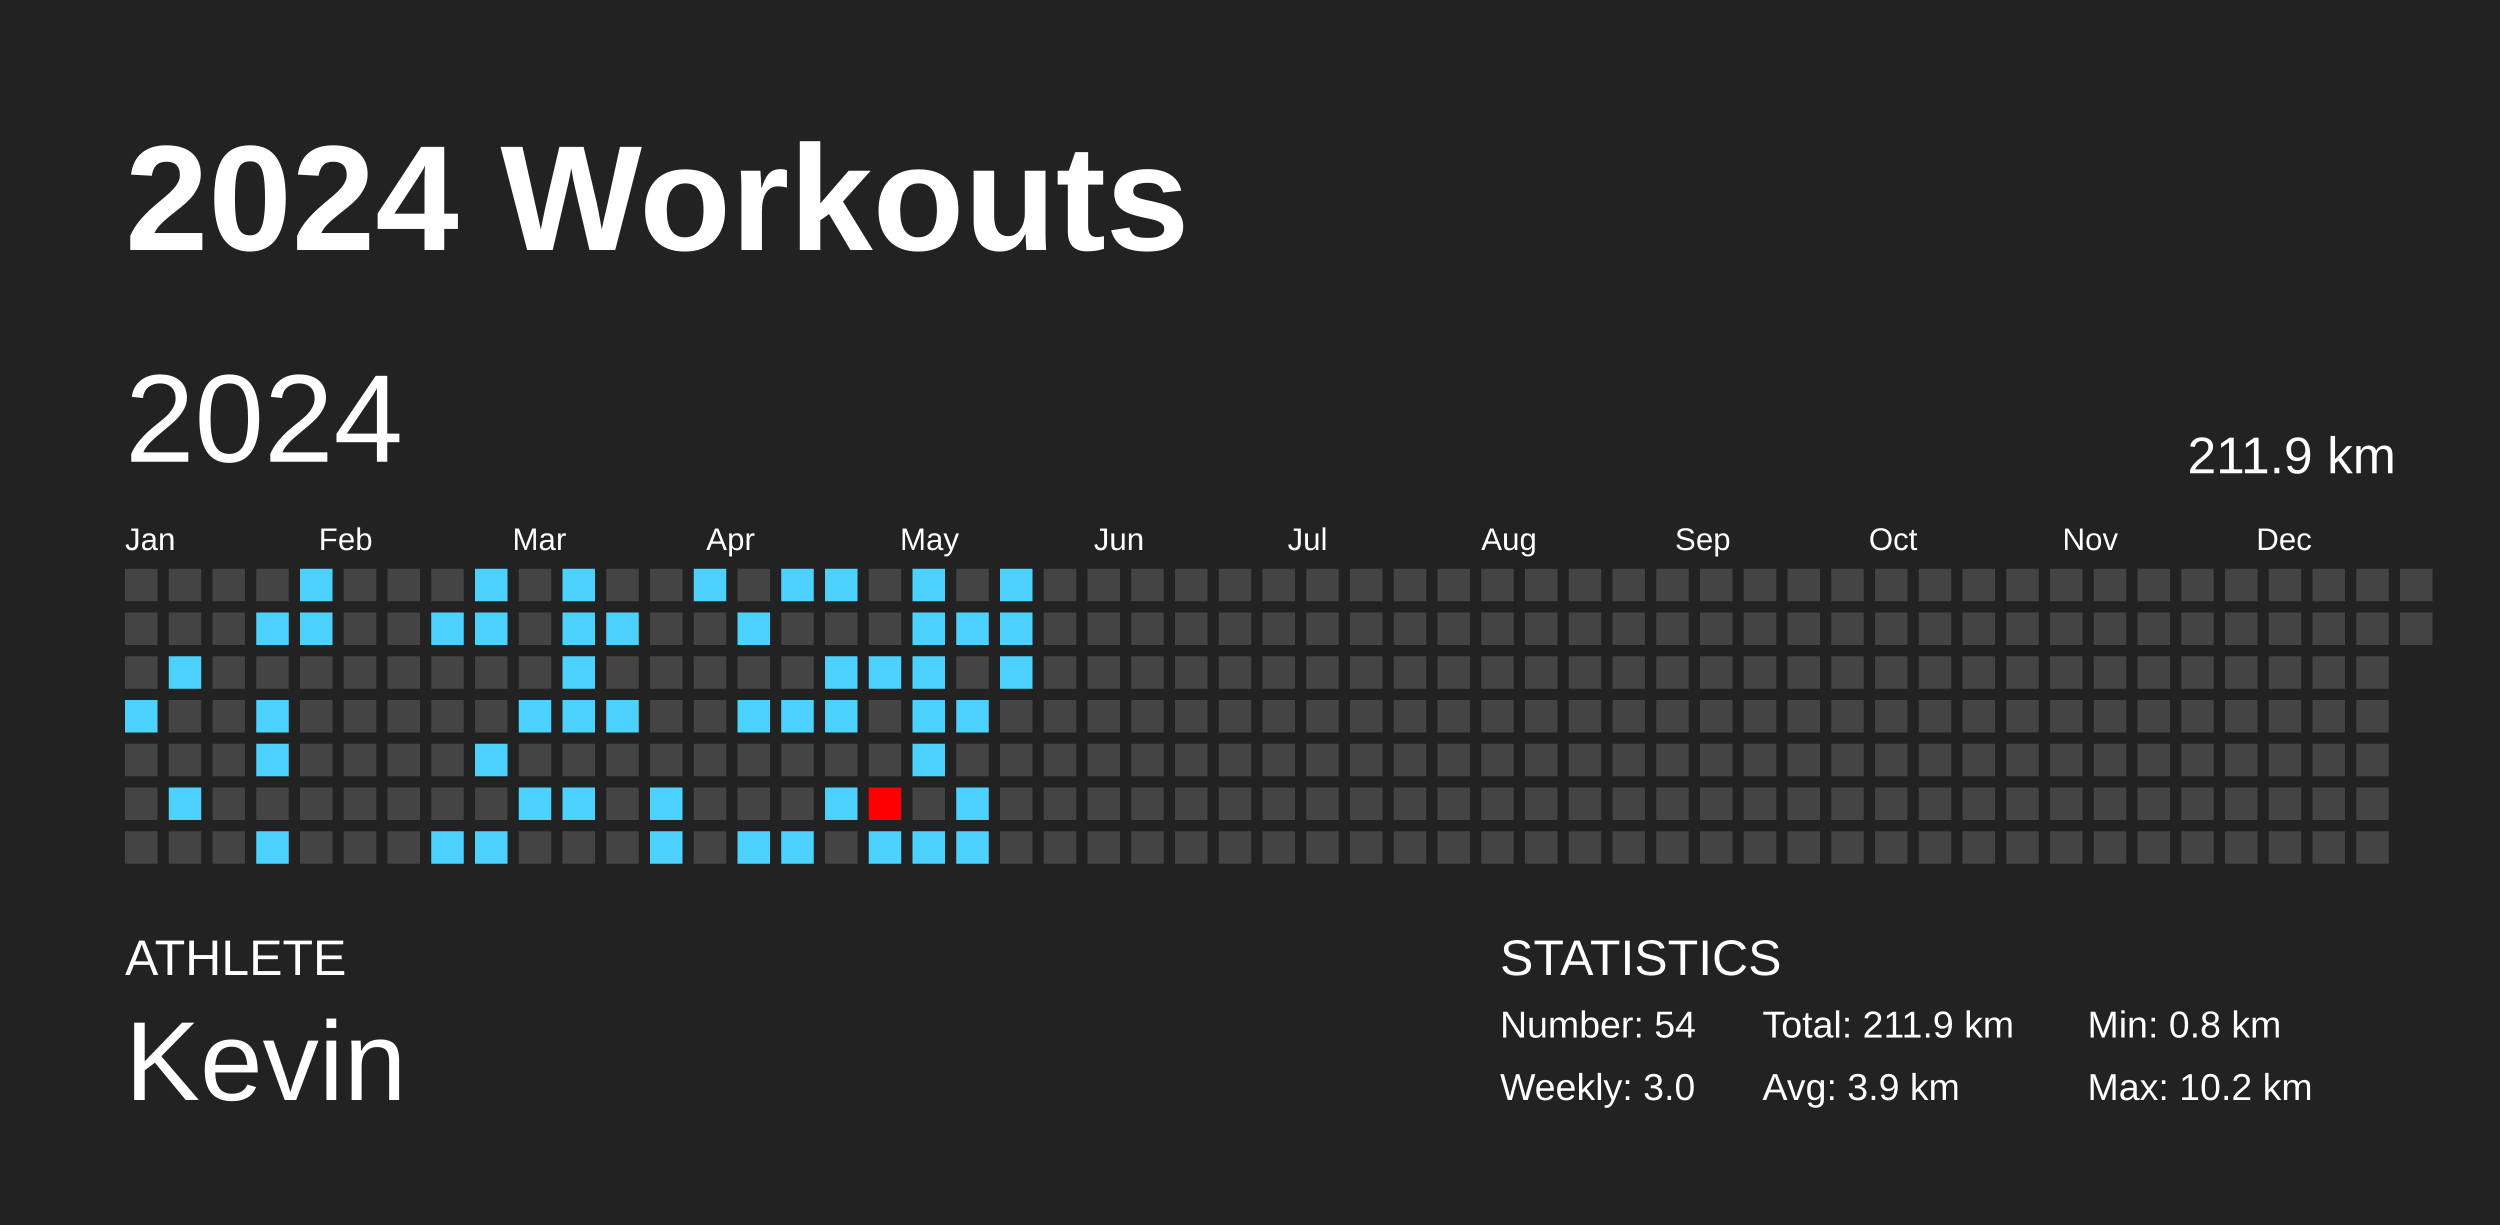
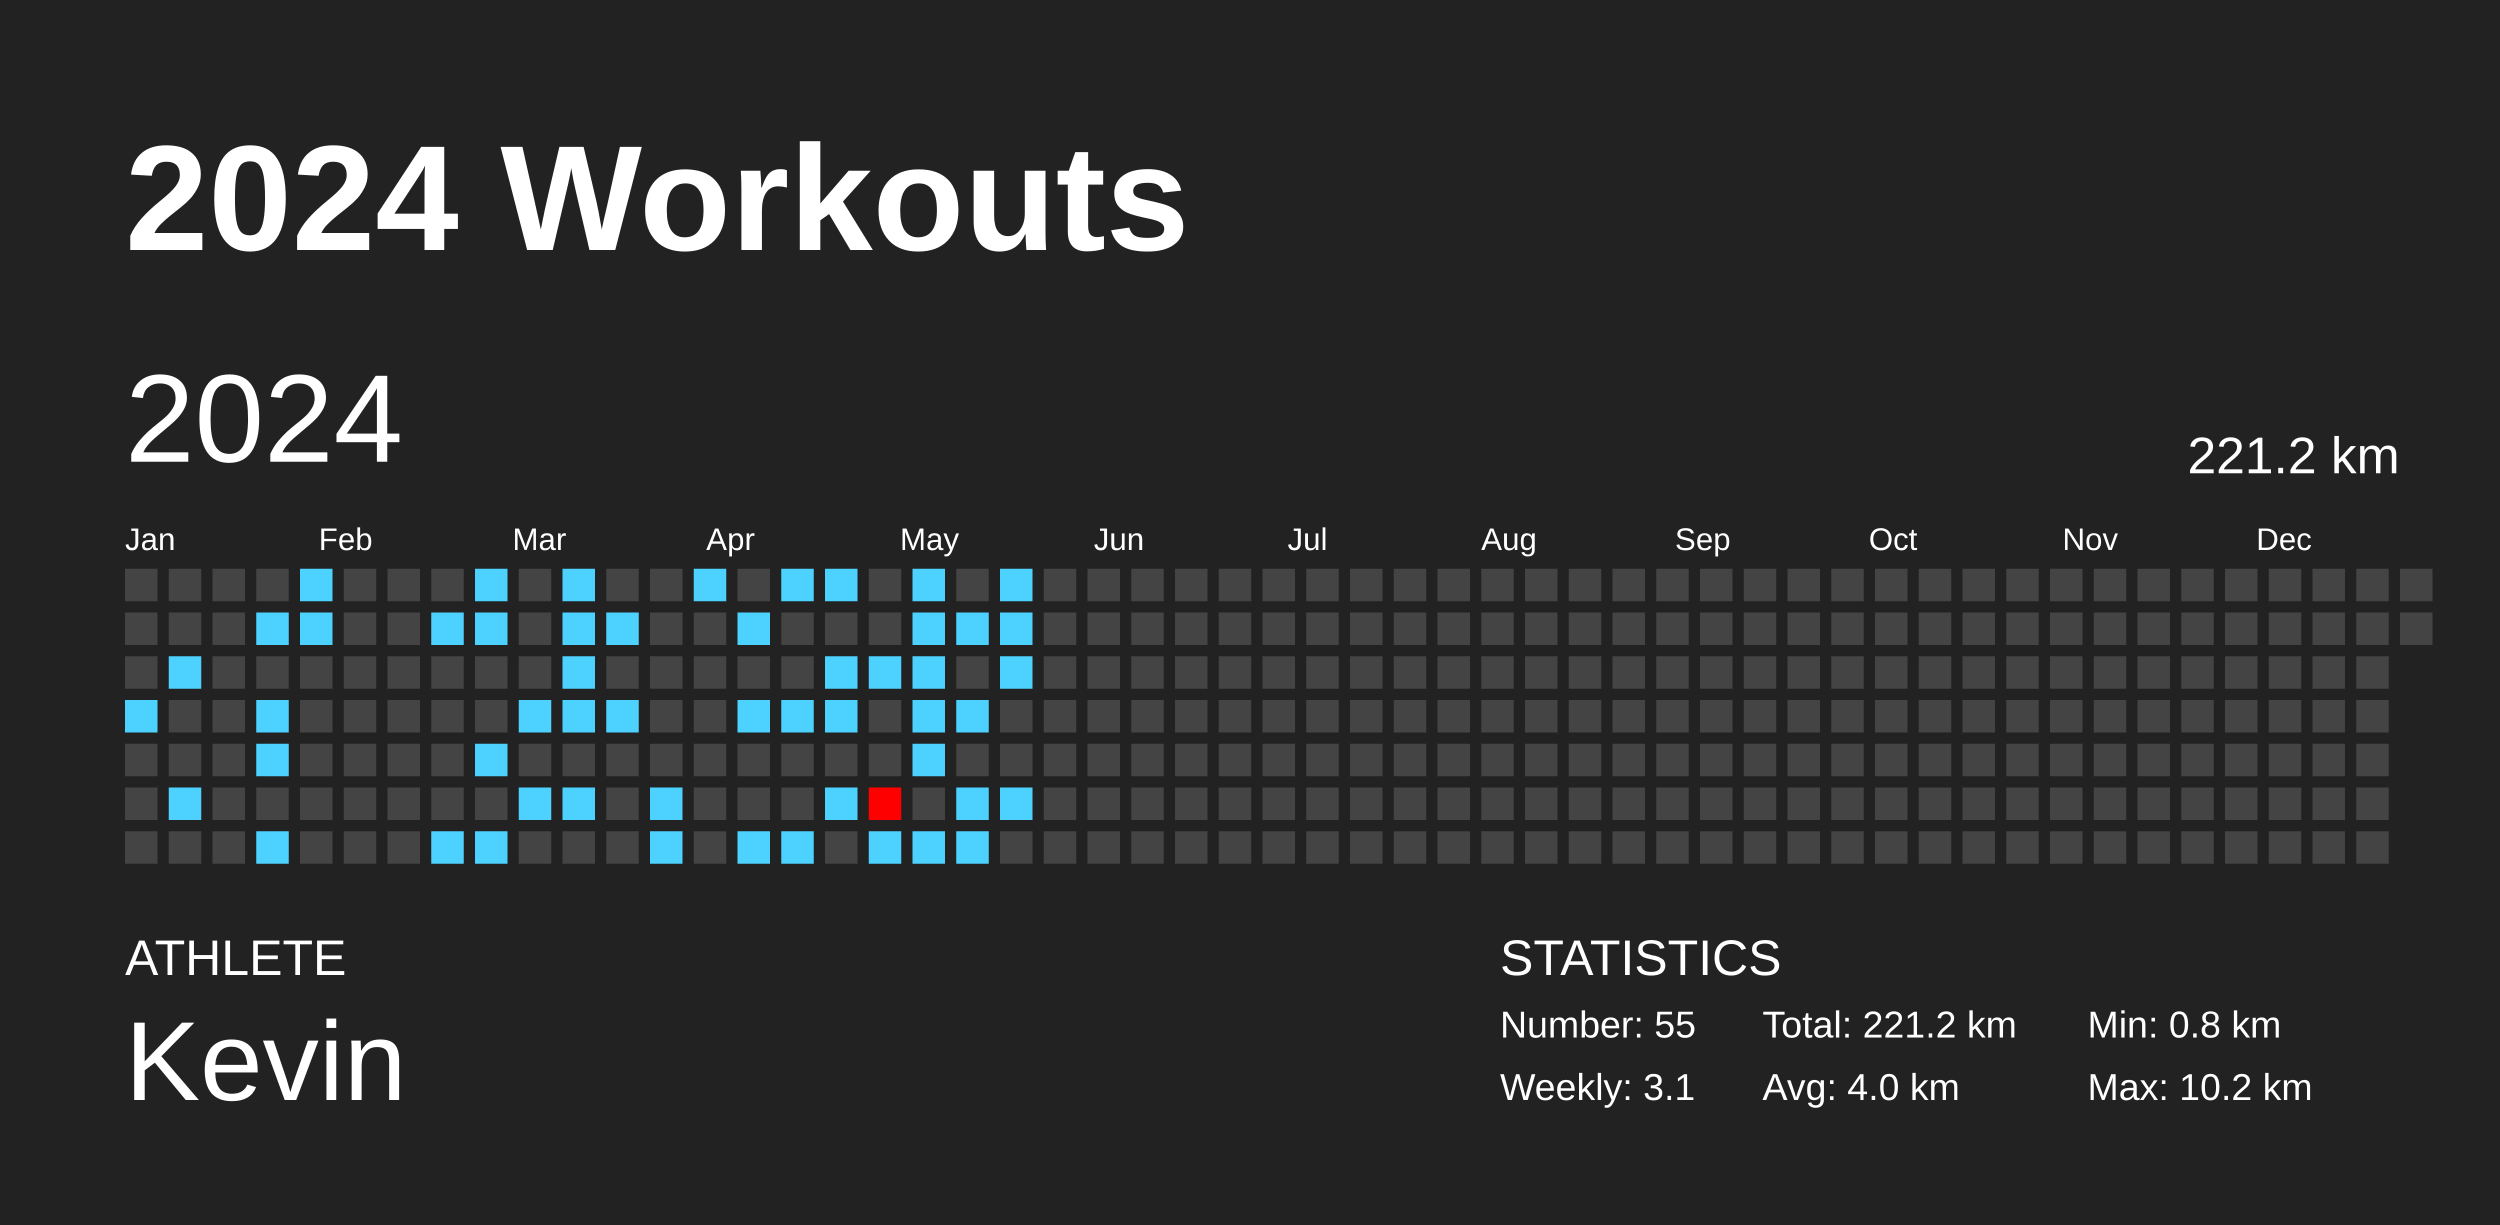
<svg xmlns="http://www.w3.org/2000/svg" baseProfile="full" height="98mm" version="1.1" viewBox="0,0,200,98" width="200mm">
  <defs />
  <rect fill="#222222" height="98" width="200" x="0" y="0" />
  <text fill="#FFFFFF" style="font-size:12px; font-family:Arial; font-weight:bold;" x="10" y="20">2024 Workouts</text>
  <text fill="#FFFFFF" style="font-size:4px; font-family:Arial" x="10" y="78">ATHLETE</text>
  <text fill="#FFFFFF" style="font-size:9px; font-family:Arial" x="10" y="88">Kevin</text>
  <text fill="#FFFFFF" style="font-size:4px; font-family:Arial" x="120" y="78">STATISTICS</text>
-   <text fill="#FFFFFF" style="font-size:3px; font-family:Arial" x="120" y="83">Number: 54</text>
-   <text fill="#FFFFFF" style="font-size:3px; font-family:Arial" x="120" y="88">Weekly: 3.0</text>
-   <text fill="#FFFFFF" style="font-size:3px; font-family:Arial" x="141" y="83">Total: 211.9 km</text>
-   <text fill="#FFFFFF" style="font-size:3px; font-family:Arial" x="141" y="88">Avg: 3.9 km</text>
+   <text fill="#FFFFFF" style="font-size:3px; font-family:Arial" x="120" y="83">Number: 55</text>
+   <text fill="#FFFFFF" style="font-size:3px; font-family:Arial" x="120" y="88">Weekly: 3.1</text>
+   <text fill="#FFFFFF" style="font-size:3px; font-family:Arial" x="141" y="83">Total: 221.2 km</text>
+   <text fill="#FFFFFF" style="font-size:3px; font-family:Arial" x="141" y="88">Avg: 4.0 km</text>
  <text fill="#FFFFFF" style="font-size:3px; font-family:Arial" x="167" y="83">Min: 0.8 km</text>
  <text fill="#FFFFFF" style="font-size:3px; font-family:Arial" x="167" y="88">Max: 10.2 km</text>
  <text dominant-baseline="hanging" fill="#FFFFFF" style="font-size:10.0px; font-family:Arial;" x="10" y="30">2024</text>
-   <text dominant-baseline="hanging" fill="#FFFFFF" style="font-size:4.125px; font-family:Arial;" x="175" y="35">211.9 km</text>
+   <text dominant-baseline="hanging" fill="#FFFFFF" style="font-size:4.125px; font-family:Arial;" x="175" y="35">221.2 km</text>
  <text fill="#FFFFFF" style="font-size:2.5px; font-family:Arial" x="10.0" y="44">Jan</text>
  <text fill="#FFFFFF" style="font-size:2.5px; font-family:Arial" x="25.5" y="44">Feb</text>
  <text fill="#FFFFFF" style="font-size:2.5px; font-family:Arial" x="41.0" y="44">Mar</text>
  <text fill="#FFFFFF" style="font-size:2.5px; font-family:Arial" x="56.5" y="44">Apr</text>
  <text fill="#FFFFFF" style="font-size:2.5px; font-family:Arial" x="72.0" y="44">May</text>
  <text fill="#FFFFFF" style="font-size:2.5px; font-family:Arial" x="87.5" y="44">Jun</text>
  <text fill="#FFFFFF" style="font-size:2.5px; font-family:Arial" x="103.0" y="44">Jul</text>
  <text fill="#FFFFFF" style="font-size:2.5px; font-family:Arial" x="118.5" y="44">Aug</text>
  <text fill="#FFFFFF" style="font-size:2.5px; font-family:Arial" x="134.0" y="44">Sep</text>
  <text fill="#FFFFFF" style="font-size:2.5px; font-family:Arial" x="149.5" y="44">Oct</text>
  <text fill="#FFFFFF" style="font-size:2.5px; font-family:Arial" x="165.0" y="44">Nov</text>
  <text fill="#FFFFFF" style="font-size:2.5px; font-family:Arial" x="180.5" y="44">Dec</text>
  <rect fill="#444444" height="2.6" width="2.6" x="10.0" y="45.5" />
  <rect fill="#444444" height="2.6" width="2.6" x="10.0" y="49.0" />
  <rect fill="#444444" height="2.6" width="2.6" x="10.0" y="52.5" />
  <rect fill="#4dd2ff" height="2.6" width="2.6" x="10.0" y="56.0" />
  <rect fill="#444444" height="2.6" width="2.6" x="10.0" y="59.5" />
  <rect fill="#444444" height="2.6" width="2.6" x="10.0" y="63.0" />
  <rect fill="#444444" height="2.6" width="2.6" x="10.0" y="66.5" />
  <rect fill="#444444" height="2.6" width="2.6" x="13.5" y="45.5" />
  <rect fill="#444444" height="2.6" width="2.6" x="13.5" y="49.0" />
  <rect fill="#4dd2ff" height="2.6" width="2.6" x="13.5" y="52.5" />
  <rect fill="#444444" height="2.6" width="2.6" x="13.5" y="56.0" />
  <rect fill="#444444" height="2.6" width="2.6" x="13.5" y="59.5" />
  <rect fill="#4dd2ff" height="2.6" width="2.6" x="13.5" y="63.0" />
  <rect fill="#444444" height="2.6" width="2.6" x="13.5" y="66.5" />
  <rect fill="#444444" height="2.6" width="2.6" x="17.0" y="45.5" />
  <rect fill="#444444" height="2.6" width="2.6" x="17.0" y="49.0" />
  <rect fill="#444444" height="2.6" width="2.6" x="17.0" y="52.5" />
  <rect fill="#444444" height="2.6" width="2.6" x="17.0" y="56.0" />
  <rect fill="#444444" height="2.6" width="2.6" x="17.0" y="59.5" />
  <rect fill="#444444" height="2.6" width="2.6" x="17.0" y="63.0" />
  <rect fill="#444444" height="2.6" width="2.6" x="17.0" y="66.5" />
  <rect fill="#444444" height="2.6" width="2.6" x="20.5" y="45.5" />
  <rect fill="#4dd2ff" height="2.6" width="2.6" x="20.5" y="49.0" />
  <rect fill="#444444" height="2.6" width="2.6" x="20.5" y="52.5" />
  <rect fill="#4dd2ff" height="2.6" width="2.6" x="20.5" y="56.0" />
  <rect fill="#4dd2ff" height="2.6" width="2.6" x="20.5" y="59.5" />
  <rect fill="#444444" height="2.6" width="2.6" x="20.5" y="63.0" />
  <rect fill="#4dd2ff" height="2.6" width="2.6" x="20.5" y="66.5" />
  <rect fill="#4dd2ff" height="2.6" width="2.6" x="24.0" y="45.5" />
  <rect fill="#4dd2ff" height="2.6" width="2.6" x="24.0" y="49.0" />
  <rect fill="#444444" height="2.6" width="2.6" x="24.0" y="52.5" />
  <rect fill="#444444" height="2.6" width="2.6" x="24.0" y="56.0" />
  <rect fill="#444444" height="2.6" width="2.6" x="24.0" y="59.5" />
  <rect fill="#444444" height="2.6" width="2.6" x="24.0" y="63.0" />
  <rect fill="#444444" height="2.6" width="2.6" x="24.0" y="66.5" />
  <rect fill="#444444" height="2.6" width="2.6" x="27.5" y="45.5" />
  <rect fill="#444444" height="2.6" width="2.6" x="27.5" y="49.0" />
  <rect fill="#444444" height="2.6" width="2.6" x="27.5" y="52.5" />
  <rect fill="#444444" height="2.6" width="2.6" x="27.5" y="56.0" />
  <rect fill="#444444" height="2.6" width="2.6" x="27.5" y="59.5" />
  <rect fill="#444444" height="2.6" width="2.6" x="27.5" y="63.0" />
  <rect fill="#444444" height="2.6" width="2.6" x="27.5" y="66.5" />
  <rect fill="#444444" height="2.6" width="2.6" x="31.0" y="45.5" />
  <rect fill="#444444" height="2.6" width="2.6" x="31.0" y="49.0" />
  <rect fill="#444444" height="2.6" width="2.6" x="31.0" y="52.5" />
  <rect fill="#444444" height="2.6" width="2.6" x="31.0" y="56.0" />
  <rect fill="#444444" height="2.6" width="2.6" x="31.0" y="59.5" />
  <rect fill="#444444" height="2.6" width="2.6" x="31.0" y="63.0" />
  <rect fill="#444444" height="2.6" width="2.6" x="31.0" y="66.5" />
  <rect fill="#444444" height="2.6" width="2.6" x="34.5" y="45.5" />
  <rect fill="#4dd2ff" height="2.6" width="2.6" x="34.5" y="49.0" />
  <rect fill="#444444" height="2.6" width="2.6" x="34.5" y="52.5" />
  <rect fill="#444444" height="2.6" width="2.6" x="34.5" y="56.0" />
  <rect fill="#444444" height="2.6" width="2.6" x="34.5" y="59.5" />
  <rect fill="#444444" height="2.6" width="2.6" x="34.5" y="63.0" />
  <rect fill="#4dd2ff" height="2.6" width="2.6" x="34.5" y="66.5" />
  <rect fill="#4dd2ff" height="2.6" width="2.6" x="38.0" y="45.5" />
  <rect fill="#4dd2ff" height="2.6" width="2.6" x="38.0" y="49.0" />
  <rect fill="#444444" height="2.6" width="2.6" x="38.0" y="52.5" />
  <rect fill="#444444" height="2.6" width="2.6" x="38.0" y="56.0" />
  <rect fill="#4dd2ff" height="2.6" width="2.6" x="38.0" y="59.5" />
  <rect fill="#444444" height="2.6" width="2.6" x="38.0" y="63.0" />
  <rect fill="#4dd2ff" height="2.6" width="2.6" x="38.0" y="66.5" />
  <rect fill="#444444" height="2.6" width="2.6" x="41.5" y="45.5" />
  <rect fill="#444444" height="2.6" width="2.6" x="41.5" y="49.0" />
  <rect fill="#444444" height="2.6" width="2.6" x="41.5" y="52.5" />
  <rect fill="#4dd2ff" height="2.6" width="2.6" x="41.5" y="56.0" />
  <rect fill="#444444" height="2.6" width="2.6" x="41.5" y="59.5" />
  <rect fill="#4dd2ff" height="2.6" width="2.6" x="41.5" y="63.0" />
  <rect fill="#444444" height="2.6" width="2.6" x="41.5" y="66.5" />
  <rect fill="#4dd2ff" height="2.6" width="2.6" x="45.0" y="45.5" />
  <rect fill="#4dd2ff" height="2.6" width="2.6" x="45.0" y="49.0" />
  <rect fill="#4dd2ff" height="2.6" width="2.6" x="45.0" y="52.5" />
  <rect fill="#4dd2ff" height="2.6" width="2.6" x="45.0" y="56.0" />
  <rect fill="#444444" height="2.6" width="2.6" x="45.0" y="59.5" />
  <rect fill="#4dd2ff" height="2.6" width="2.6" x="45.0" y="63.0" />
  <rect fill="#444444" height="2.6" width="2.6" x="45.0" y="66.5" />
  <rect fill="#444444" height="2.6" width="2.6" x="48.5" y="45.5" />
  <rect fill="#4dd2ff" height="2.6" width="2.6" x="48.5" y="49.0" />
  <rect fill="#444444" height="2.6" width="2.6" x="48.5" y="52.5" />
  <rect fill="#4dd2ff" height="2.6" width="2.6" x="48.5" y="56.0" />
  <rect fill="#444444" height="2.6" width="2.6" x="48.5" y="59.5" />
  <rect fill="#444444" height="2.6" width="2.6" x="48.5" y="63.0" />
  <rect fill="#444444" height="2.6" width="2.6" x="48.5" y="66.5" />
  <rect fill="#444444" height="2.6" width="2.6" x="52.0" y="45.5" />
  <rect fill="#444444" height="2.6" width="2.6" x="52.0" y="49.0" />
  <rect fill="#444444" height="2.6" width="2.6" x="52.0" y="52.5" />
  <rect fill="#444444" height="2.6" width="2.6" x="52.0" y="56.0" />
  <rect fill="#444444" height="2.6" width="2.6" x="52.0" y="59.5" />
  <rect fill="#4dd2ff" height="2.6" width="2.6" x="52.0" y="63.0" />
  <rect fill="#4dd2ff" height="2.6" width="2.6" x="52.0" y="66.5" />
  <rect fill="#4dd2ff" height="2.6" width="2.6" x="55.5" y="45.5" />
  <rect fill="#444444" height="2.6" width="2.6" x="55.5" y="49.0" />
  <rect fill="#444444" height="2.6" width="2.6" x="55.5" y="52.5" />
  <rect fill="#444444" height="2.6" width="2.6" x="55.5" y="56.0" />
  <rect fill="#444444" height="2.6" width="2.6" x="55.5" y="59.5" />
  <rect fill="#444444" height="2.6" width="2.6" x="55.5" y="63.0" />
  <rect fill="#444444" height="2.6" width="2.6" x="55.5" y="66.5" />
  <rect fill="#444444" height="2.6" width="2.6" x="59.0" y="45.5" />
  <rect fill="#4dd2ff" height="2.6" width="2.6" x="59.0" y="49.0" />
  <rect fill="#444444" height="2.6" width="2.6" x="59.0" y="52.5" />
  <rect fill="#4dd2ff" height="2.6" width="2.6" x="59.0" y="56.0" />
  <rect fill="#444444" height="2.6" width="2.6" x="59.0" y="59.5" />
  <rect fill="#444444" height="2.6" width="2.6" x="59.0" y="63.0" />
  <rect fill="#4dd2ff" height="2.6" width="2.6" x="59.0" y="66.5" />
  <rect fill="#4dd2ff" height="2.6" width="2.6" x="62.5" y="45.5" />
  <rect fill="#444444" height="2.6" width="2.6" x="62.5" y="49.0" />
  <rect fill="#444444" height="2.6" width="2.6" x="62.5" y="52.5" />
  <rect fill="#4dd2ff" height="2.6" width="2.6" x="62.5" y="56.0" />
  <rect fill="#444444" height="2.6" width="2.6" x="62.5" y="59.5" />
  <rect fill="#444444" height="2.6" width="2.6" x="62.5" y="63.0" />
  <rect fill="#4dd2ff" height="2.6" width="2.6" x="62.5" y="66.5" />
  <rect fill="#4dd2ff" height="2.6" width="2.6" x="66.0" y="45.5" />
  <rect fill="#444444" height="2.6" width="2.6" x="66.0" y="49.0" />
  <rect fill="#4dd2ff" height="2.6" width="2.6" x="66.0" y="52.5" />
  <rect fill="#4dd2ff" height="2.6" width="2.6" x="66.0" y="56.0" />
  <rect fill="#444444" height="2.6" width="2.6" x="66.0" y="59.5" />
  <rect fill="#4dd2ff" height="2.6" width="2.6" x="66.0" y="63.0" />
  <rect fill="#444444" height="2.6" width="2.6" x="66.0" y="66.5" />
  <rect fill="#444444" height="2.6" width="2.6" x="69.5" y="45.5" />
  <rect fill="#444444" height="2.6" width="2.6" x="69.5" y="49.0" />
  <rect fill="#4dd2ff" height="2.6" width="2.6" x="69.5" y="52.5" />
  <rect fill="#444444" height="2.6" width="2.6" x="69.5" y="56.0" />
  <rect fill="#444444" height="2.6" width="2.6" x="69.5" y="59.5" />
  <rect fill="#ff0000" height="2.6" width="2.6" x="69.5" y="63.0" />
  <rect fill="#4dd2ff" height="2.6" width="2.6" x="69.5" y="66.5" />
  <rect fill="#4dd2ff" height="2.6" width="2.6" x="73.0" y="45.5" />
  <rect fill="#4dd2ff" height="2.6" width="2.6" x="73.0" y="49.0" />
  <rect fill="#4dd2ff" height="2.6" width="2.6" x="73.0" y="52.5" />
  <rect fill="#4dd2ff" height="2.6" width="2.6" x="73.0" y="56.0" />
  <rect fill="#4dd2ff" height="2.6" width="2.6" x="73.0" y="59.5" />
  <rect fill="#444444" height="2.6" width="2.6" x="73.0" y="63.0" />
  <rect fill="#4dd2ff" height="2.6" width="2.6" x="73.0" y="66.5" />
  <rect fill="#444444" height="2.6" width="2.6" x="76.5" y="45.5" />
  <rect fill="#4dd2ff" height="2.6" width="2.6" x="76.5" y="49.0" />
  <rect fill="#444444" height="2.6" width="2.6" x="76.5" y="52.5" />
  <rect fill="#4dd2ff" height="2.6" width="2.6" x="76.5" y="56.0" />
  <rect fill="#444444" height="2.6" width="2.6" x="76.5" y="59.5" />
  <rect fill="#4dd2ff" height="2.6" width="2.6" x="76.5" y="63.0" />
  <rect fill="#4dd2ff" height="2.6" width="2.6" x="76.5" y="66.5" />
  <rect fill="#4dd2ff" height="2.6" width="2.6" x="80.0" y="45.5" />
  <rect fill="#4dd2ff" height="2.6" width="2.6" x="80.0" y="49.0" />
  <rect fill="#4dd2ff" height="2.6" width="2.6" x="80.0" y="52.5" />
  <rect fill="#444444" height="2.6" width="2.6" x="80.0" y="56.0" />
  <rect fill="#444444" height="2.6" width="2.6" x="80.0" y="59.5" />
-   <rect fill="#444444" height="2.6" width="2.6" x="80.0" y="63.0" />
+   <rect fill="#4dd2ff" height="2.6" width="2.6" x="80.0" y="63.0" />
  <rect fill="#444444" height="2.6" width="2.6" x="80.0" y="66.5" />
  <rect fill="#444444" height="2.6" width="2.6" x="83.5" y="45.5" />
  <rect fill="#444444" height="2.6" width="2.6" x="83.5" y="49.0" />
  <rect fill="#444444" height="2.6" width="2.6" x="83.5" y="52.5" />
  <rect fill="#444444" height="2.6" width="2.6" x="83.5" y="56.0" />
  <rect fill="#444444" height="2.6" width="2.6" x="83.5" y="59.5" />
  <rect fill="#444444" height="2.6" width="2.6" x="83.5" y="63.0" />
  <rect fill="#444444" height="2.6" width="2.6" x="83.5" y="66.5" />
  <rect fill="#444444" height="2.6" width="2.6" x="87.0" y="45.5" />
  <rect fill="#444444" height="2.6" width="2.6" x="87.0" y="49.0" />
  <rect fill="#444444" height="2.6" width="2.6" x="87.0" y="52.5" />
  <rect fill="#444444" height="2.6" width="2.6" x="87.0" y="56.0" />
  <rect fill="#444444" height="2.6" width="2.6" x="87.0" y="59.5" />
  <rect fill="#444444" height="2.6" width="2.6" x="87.0" y="63.0" />
  <rect fill="#444444" height="2.6" width="2.6" x="87.0" y="66.5" />
  <rect fill="#444444" height="2.6" width="2.6" x="90.5" y="45.5" />
  <rect fill="#444444" height="2.6" width="2.6" x="90.5" y="49.0" />
  <rect fill="#444444" height="2.6" width="2.6" x="90.5" y="52.5" />
  <rect fill="#444444" height="2.6" width="2.6" x="90.5" y="56.0" />
  <rect fill="#444444" height="2.6" width="2.6" x="90.5" y="59.5" />
  <rect fill="#444444" height="2.6" width="2.6" x="90.5" y="63.0" />
  <rect fill="#444444" height="2.6" width="2.6" x="90.5" y="66.5" />
  <rect fill="#444444" height="2.6" width="2.6" x="94.0" y="45.5" />
  <rect fill="#444444" height="2.6" width="2.6" x="94.0" y="49.0" />
  <rect fill="#444444" height="2.6" width="2.6" x="94.0" y="52.5" />
  <rect fill="#444444" height="2.6" width="2.6" x="94.0" y="56.0" />
  <rect fill="#444444" height="2.6" width="2.6" x="94.0" y="59.5" />
  <rect fill="#444444" height="2.6" width="2.6" x="94.0" y="63.0" />
  <rect fill="#444444" height="2.6" width="2.6" x="94.0" y="66.5" />
  <rect fill="#444444" height="2.6" width="2.6" x="97.5" y="45.5" />
  <rect fill="#444444" height="2.6" width="2.6" x="97.5" y="49.0" />
  <rect fill="#444444" height="2.6" width="2.6" x="97.5" y="52.5" />
  <rect fill="#444444" height="2.6" width="2.6" x="97.5" y="56.0" />
  <rect fill="#444444" height="2.6" width="2.6" x="97.5" y="59.5" />
  <rect fill="#444444" height="2.6" width="2.6" x="97.5" y="63.0" />
  <rect fill="#444444" height="2.6" width="2.6" x="97.5" y="66.5" />
  <rect fill="#444444" height="2.6" width="2.6" x="101.0" y="45.5" />
  <rect fill="#444444" height="2.6" width="2.6" x="101.0" y="49.0" />
  <rect fill="#444444" height="2.6" width="2.6" x="101.0" y="52.5" />
  <rect fill="#444444" height="2.6" width="2.6" x="101.0" y="56.0" />
  <rect fill="#444444" height="2.6" width="2.6" x="101.0" y="59.5" />
  <rect fill="#444444" height="2.6" width="2.6" x="101.0" y="63.0" />
  <rect fill="#444444" height="2.6" width="2.6" x="101.0" y="66.5" />
  <rect fill="#444444" height="2.6" width="2.6" x="104.5" y="45.5" />
  <rect fill="#444444" height="2.6" width="2.6" x="104.5" y="49.0" />
  <rect fill="#444444" height="2.6" width="2.6" x="104.5" y="52.5" />
  <rect fill="#444444" height="2.6" width="2.6" x="104.5" y="56.0" />
  <rect fill="#444444" height="2.6" width="2.6" x="104.5" y="59.5" />
  <rect fill="#444444" height="2.6" width="2.6" x="104.5" y="63.0" />
  <rect fill="#444444" height="2.6" width="2.6" x="104.5" y="66.5" />
  <rect fill="#444444" height="2.6" width="2.6" x="108.0" y="45.5" />
  <rect fill="#444444" height="2.6" width="2.6" x="108.0" y="49.0" />
  <rect fill="#444444" height="2.6" width="2.6" x="108.0" y="52.5" />
  <rect fill="#444444" height="2.6" width="2.6" x="108.0" y="56.0" />
  <rect fill="#444444" height="2.6" width="2.6" x="108.0" y="59.5" />
  <rect fill="#444444" height="2.6" width="2.6" x="108.0" y="63.0" />
  <rect fill="#444444" height="2.6" width="2.6" x="108.0" y="66.5" />
  <rect fill="#444444" height="2.6" width="2.6" x="111.5" y="45.5" />
  <rect fill="#444444" height="2.6" width="2.6" x="111.5" y="49.0" />
  <rect fill="#444444" height="2.6" width="2.6" x="111.5" y="52.5" />
  <rect fill="#444444" height="2.6" width="2.6" x="111.5" y="56.0" />
  <rect fill="#444444" height="2.6" width="2.6" x="111.5" y="59.5" />
  <rect fill="#444444" height="2.6" width="2.6" x="111.5" y="63.0" />
  <rect fill="#444444" height="2.6" width="2.6" x="111.5" y="66.5" />
  <rect fill="#444444" height="2.6" width="2.6" x="115.0" y="45.5" />
  <rect fill="#444444" height="2.6" width="2.6" x="115.0" y="49.0" />
  <rect fill="#444444" height="2.6" width="2.6" x="115.0" y="52.5" />
  <rect fill="#444444" height="2.6" width="2.6" x="115.0" y="56.0" />
  <rect fill="#444444" height="2.6" width="2.6" x="115.0" y="59.5" />
  <rect fill="#444444" height="2.6" width="2.6" x="115.0" y="63.0" />
  <rect fill="#444444" height="2.6" width="2.6" x="115.0" y="66.5" />
  <rect fill="#444444" height="2.6" width="2.6" x="118.5" y="45.5" />
  <rect fill="#444444" height="2.6" width="2.6" x="118.5" y="49.0" />
  <rect fill="#444444" height="2.6" width="2.6" x="118.5" y="52.5" />
  <rect fill="#444444" height="2.6" width="2.6" x="118.5" y="56.0" />
  <rect fill="#444444" height="2.6" width="2.6" x="118.5" y="59.5" />
  <rect fill="#444444" height="2.6" width="2.6" x="118.5" y="63.0" />
  <rect fill="#444444" height="2.6" width="2.6" x="118.5" y="66.5" />
  <rect fill="#444444" height="2.6" width="2.6" x="122.0" y="45.5" />
  <rect fill="#444444" height="2.6" width="2.6" x="122.0" y="49.0" />
  <rect fill="#444444" height="2.6" width="2.6" x="122.0" y="52.5" />
  <rect fill="#444444" height="2.6" width="2.6" x="122.0" y="56.0" />
  <rect fill="#444444" height="2.6" width="2.6" x="122.0" y="59.5" />
  <rect fill="#444444" height="2.6" width="2.6" x="122.0" y="63.0" />
  <rect fill="#444444" height="2.6" width="2.6" x="122.0" y="66.5" />
  <rect fill="#444444" height="2.6" width="2.6" x="125.5" y="45.5" />
  <rect fill="#444444" height="2.6" width="2.6" x="125.5" y="49.0" />
  <rect fill="#444444" height="2.6" width="2.6" x="125.5" y="52.5" />
  <rect fill="#444444" height="2.6" width="2.6" x="125.5" y="56.0" />
  <rect fill="#444444" height="2.6" width="2.6" x="125.5" y="59.5" />
  <rect fill="#444444" height="2.6" width="2.6" x="125.5" y="63.0" />
  <rect fill="#444444" height="2.6" width="2.6" x="125.5" y="66.5" />
  <rect fill="#444444" height="2.6" width="2.6" x="129.0" y="45.5" />
  <rect fill="#444444" height="2.6" width="2.6" x="129.0" y="49.0" />
  <rect fill="#444444" height="2.6" width="2.6" x="129.0" y="52.5" />
  <rect fill="#444444" height="2.6" width="2.6" x="129.0" y="56.0" />
  <rect fill="#444444" height="2.6" width="2.6" x="129.0" y="59.5" />
  <rect fill="#444444" height="2.6" width="2.6" x="129.0" y="63.0" />
  <rect fill="#444444" height="2.6" width="2.6" x="129.0" y="66.5" />
  <rect fill="#444444" height="2.6" width="2.6" x="132.5" y="45.5" />
  <rect fill="#444444" height="2.6" width="2.6" x="132.5" y="49.0" />
  <rect fill="#444444" height="2.6" width="2.6" x="132.5" y="52.5" />
  <rect fill="#444444" height="2.6" width="2.6" x="132.5" y="56.0" />
  <rect fill="#444444" height="2.6" width="2.6" x="132.5" y="59.5" />
  <rect fill="#444444" height="2.6" width="2.6" x="132.5" y="63.0" />
  <rect fill="#444444" height="2.6" width="2.6" x="132.5" y="66.5" />
  <rect fill="#444444" height="2.6" width="2.6" x="136.0" y="45.5" />
  <rect fill="#444444" height="2.6" width="2.6" x="136.0" y="49.0" />
  <rect fill="#444444" height="2.6" width="2.6" x="136.0" y="52.5" />
  <rect fill="#444444" height="2.6" width="2.6" x="136.0" y="56.0" />
  <rect fill="#444444" height="2.6" width="2.6" x="136.0" y="59.5" />
  <rect fill="#444444" height="2.6" width="2.6" x="136.0" y="63.0" />
  <rect fill="#444444" height="2.6" width="2.6" x="136.0" y="66.5" />
  <rect fill="#444444" height="2.6" width="2.6" x="139.5" y="45.5" />
  <rect fill="#444444" height="2.6" width="2.6" x="139.5" y="49.0" />
  <rect fill="#444444" height="2.6" width="2.6" x="139.5" y="52.5" />
  <rect fill="#444444" height="2.6" width="2.6" x="139.5" y="56.0" />
  <rect fill="#444444" height="2.6" width="2.6" x="139.5" y="59.5" />
  <rect fill="#444444" height="2.6" width="2.6" x="139.5" y="63.0" />
  <rect fill="#444444" height="2.6" width="2.6" x="139.5" y="66.5" />
  <rect fill="#444444" height="2.6" width="2.6" x="143.0" y="45.5" />
  <rect fill="#444444" height="2.6" width="2.6" x="143.0" y="49.0" />
  <rect fill="#444444" height="2.6" width="2.6" x="143.0" y="52.5" />
  <rect fill="#444444" height="2.6" width="2.6" x="143.0" y="56.0" />
  <rect fill="#444444" height="2.6" width="2.6" x="143.0" y="59.5" />
  <rect fill="#444444" height="2.6" width="2.6" x="143.0" y="63.0" />
  <rect fill="#444444" height="2.6" width="2.6" x="143.0" y="66.5" />
  <rect fill="#444444" height="2.6" width="2.6" x="146.5" y="45.5" />
  <rect fill="#444444" height="2.6" width="2.6" x="146.5" y="49.0" />
  <rect fill="#444444" height="2.6" width="2.6" x="146.5" y="52.5" />
  <rect fill="#444444" height="2.6" width="2.6" x="146.5" y="56.0" />
  <rect fill="#444444" height="2.6" width="2.6" x="146.5" y="59.5" />
  <rect fill="#444444" height="2.6" width="2.6" x="146.5" y="63.0" />
  <rect fill="#444444" height="2.6" width="2.6" x="146.5" y="66.5" />
  <rect fill="#444444" height="2.6" width="2.6" x="150.0" y="45.5" />
  <rect fill="#444444" height="2.6" width="2.6" x="150.0" y="49.0" />
  <rect fill="#444444" height="2.6" width="2.6" x="150.0" y="52.5" />
  <rect fill="#444444" height="2.6" width="2.6" x="150.0" y="56.0" />
  <rect fill="#444444" height="2.6" width="2.6" x="150.0" y="59.5" />
  <rect fill="#444444" height="2.6" width="2.6" x="150.0" y="63.0" />
  <rect fill="#444444" height="2.6" width="2.6" x="150.0" y="66.5" />
  <rect fill="#444444" height="2.6" width="2.6" x="153.5" y="45.5" />
  <rect fill="#444444" height="2.6" width="2.6" x="153.5" y="49.0" />
  <rect fill="#444444" height="2.6" width="2.6" x="153.5" y="52.5" />
  <rect fill="#444444" height="2.6" width="2.6" x="153.5" y="56.0" />
  <rect fill="#444444" height="2.6" width="2.6" x="153.5" y="59.5" />
  <rect fill="#444444" height="2.6" width="2.6" x="153.5" y="63.0" />
  <rect fill="#444444" height="2.6" width="2.6" x="153.5" y="66.5" />
  <rect fill="#444444" height="2.6" width="2.6" x="157.0" y="45.5" />
  <rect fill="#444444" height="2.6" width="2.6" x="157.0" y="49.0" />
  <rect fill="#444444" height="2.6" width="2.6" x="157.0" y="52.5" />
  <rect fill="#444444" height="2.6" width="2.6" x="157.0" y="56.0" />
  <rect fill="#444444" height="2.6" width="2.6" x="157.0" y="59.5" />
  <rect fill="#444444" height="2.6" width="2.6" x="157.0" y="63.0" />
  <rect fill="#444444" height="2.6" width="2.6" x="157.0" y="66.5" />
  <rect fill="#444444" height="2.6" width="2.6" x="160.5" y="45.5" />
  <rect fill="#444444" height="2.6" width="2.6" x="160.5" y="49.0" />
  <rect fill="#444444" height="2.6" width="2.6" x="160.5" y="52.5" />
  <rect fill="#444444" height="2.6" width="2.6" x="160.5" y="56.0" />
  <rect fill="#444444" height="2.6" width="2.6" x="160.5" y="59.5" />
  <rect fill="#444444" height="2.6" width="2.6" x="160.5" y="63.0" />
  <rect fill="#444444" height="2.6" width="2.6" x="160.5" y="66.5" />
  <rect fill="#444444" height="2.6" width="2.6" x="164.0" y="45.5" />
  <rect fill="#444444" height="2.6" width="2.6" x="164.0" y="49.0" />
  <rect fill="#444444" height="2.6" width="2.6" x="164.0" y="52.5" />
  <rect fill="#444444" height="2.6" width="2.6" x="164.0" y="56.0" />
  <rect fill="#444444" height="2.6" width="2.6" x="164.0" y="59.5" />
  <rect fill="#444444" height="2.6" width="2.6" x="164.0" y="63.0" />
  <rect fill="#444444" height="2.6" width="2.6" x="164.0" y="66.5" />
  <rect fill="#444444" height="2.6" width="2.6" x="167.5" y="45.5" />
  <rect fill="#444444" height="2.6" width="2.6" x="167.5" y="49.0" />
  <rect fill="#444444" height="2.6" width="2.6" x="167.5" y="52.5" />
  <rect fill="#444444" height="2.6" width="2.6" x="167.5" y="56.0" />
  <rect fill="#444444" height="2.6" width="2.6" x="167.5" y="59.5" />
  <rect fill="#444444" height="2.6" width="2.6" x="167.5" y="63.0" />
  <rect fill="#444444" height="2.6" width="2.6" x="167.5" y="66.5" />
  <rect fill="#444444" height="2.6" width="2.6" x="171.0" y="45.5" />
  <rect fill="#444444" height="2.6" width="2.6" x="171.0" y="49.0" />
  <rect fill="#444444" height="2.6" width="2.6" x="171.0" y="52.5" />
  <rect fill="#444444" height="2.6" width="2.6" x="171.0" y="56.0" />
  <rect fill="#444444" height="2.6" width="2.6" x="171.0" y="59.5" />
  <rect fill="#444444" height="2.6" width="2.6" x="171.0" y="63.0" />
  <rect fill="#444444" height="2.6" width="2.6" x="171.0" y="66.5" />
  <rect fill="#444444" height="2.6" width="2.6" x="174.5" y="45.5" />
  <rect fill="#444444" height="2.6" width="2.6" x="174.5" y="49.0" />
  <rect fill="#444444" height="2.6" width="2.6" x="174.5" y="52.5" />
  <rect fill="#444444" height="2.6" width="2.6" x="174.5" y="56.0" />
  <rect fill="#444444" height="2.6" width="2.6" x="174.5" y="59.5" />
  <rect fill="#444444" height="2.6" width="2.6" x="174.5" y="63.0" />
  <rect fill="#444444" height="2.6" width="2.6" x="174.5" y="66.5" />
  <rect fill="#444444" height="2.6" width="2.6" x="178.0" y="45.5" />
  <rect fill="#444444" height="2.6" width="2.6" x="178.0" y="49.0" />
  <rect fill="#444444" height="2.6" width="2.6" x="178.0" y="52.5" />
  <rect fill="#444444" height="2.6" width="2.6" x="178.0" y="56.0" />
  <rect fill="#444444" height="2.6" width="2.6" x="178.0" y="59.5" />
  <rect fill="#444444" height="2.6" width="2.6" x="178.0" y="63.0" />
  <rect fill="#444444" height="2.6" width="2.6" x="178.0" y="66.5" />
  <rect fill="#444444" height="2.6" width="2.6" x="181.5" y="45.5" />
  <rect fill="#444444" height="2.6" width="2.6" x="181.5" y="49.0" />
  <rect fill="#444444" height="2.6" width="2.6" x="181.5" y="52.5" />
  <rect fill="#444444" height="2.6" width="2.6" x="181.5" y="56.0" />
  <rect fill="#444444" height="2.6" width="2.6" x="181.5" y="59.5" />
  <rect fill="#444444" height="2.6" width="2.6" x="181.5" y="63.0" />
  <rect fill="#444444" height="2.6" width="2.6" x="181.5" y="66.5" />
  <rect fill="#444444" height="2.6" width="2.6" x="185.0" y="45.5" />
  <rect fill="#444444" height="2.6" width="2.6" x="185.0" y="49.0" />
  <rect fill="#444444" height="2.6" width="2.6" x="185.0" y="52.5" />
  <rect fill="#444444" height="2.6" width="2.6" x="185.0" y="56.0" />
  <rect fill="#444444" height="2.6" width="2.6" x="185.0" y="59.5" />
  <rect fill="#444444" height="2.6" width="2.6" x="185.0" y="63.0" />
  <rect fill="#444444" height="2.6" width="2.6" x="185.0" y="66.5" />
  <rect fill="#444444" height="2.6" width="2.6" x="188.5" y="45.5" />
  <rect fill="#444444" height="2.6" width="2.6" x="188.5" y="49.0" />
  <rect fill="#444444" height="2.6" width="2.6" x="188.5" y="52.5" />
  <rect fill="#444444" height="2.6" width="2.6" x="188.5" y="56.0" />
  <rect fill="#444444" height="2.6" width="2.6" x="188.5" y="59.5" />
  <rect fill="#444444" height="2.6" width="2.6" x="188.5" y="63.0" />
  <rect fill="#444444" height="2.6" width="2.6" x="188.5" y="66.5" />
  <rect fill="#444444" height="2.6" width="2.6" x="192.0" y="45.5" />
  <rect fill="#444444" height="2.6" width="2.6" x="192.0" y="49.0" />
</svg>
